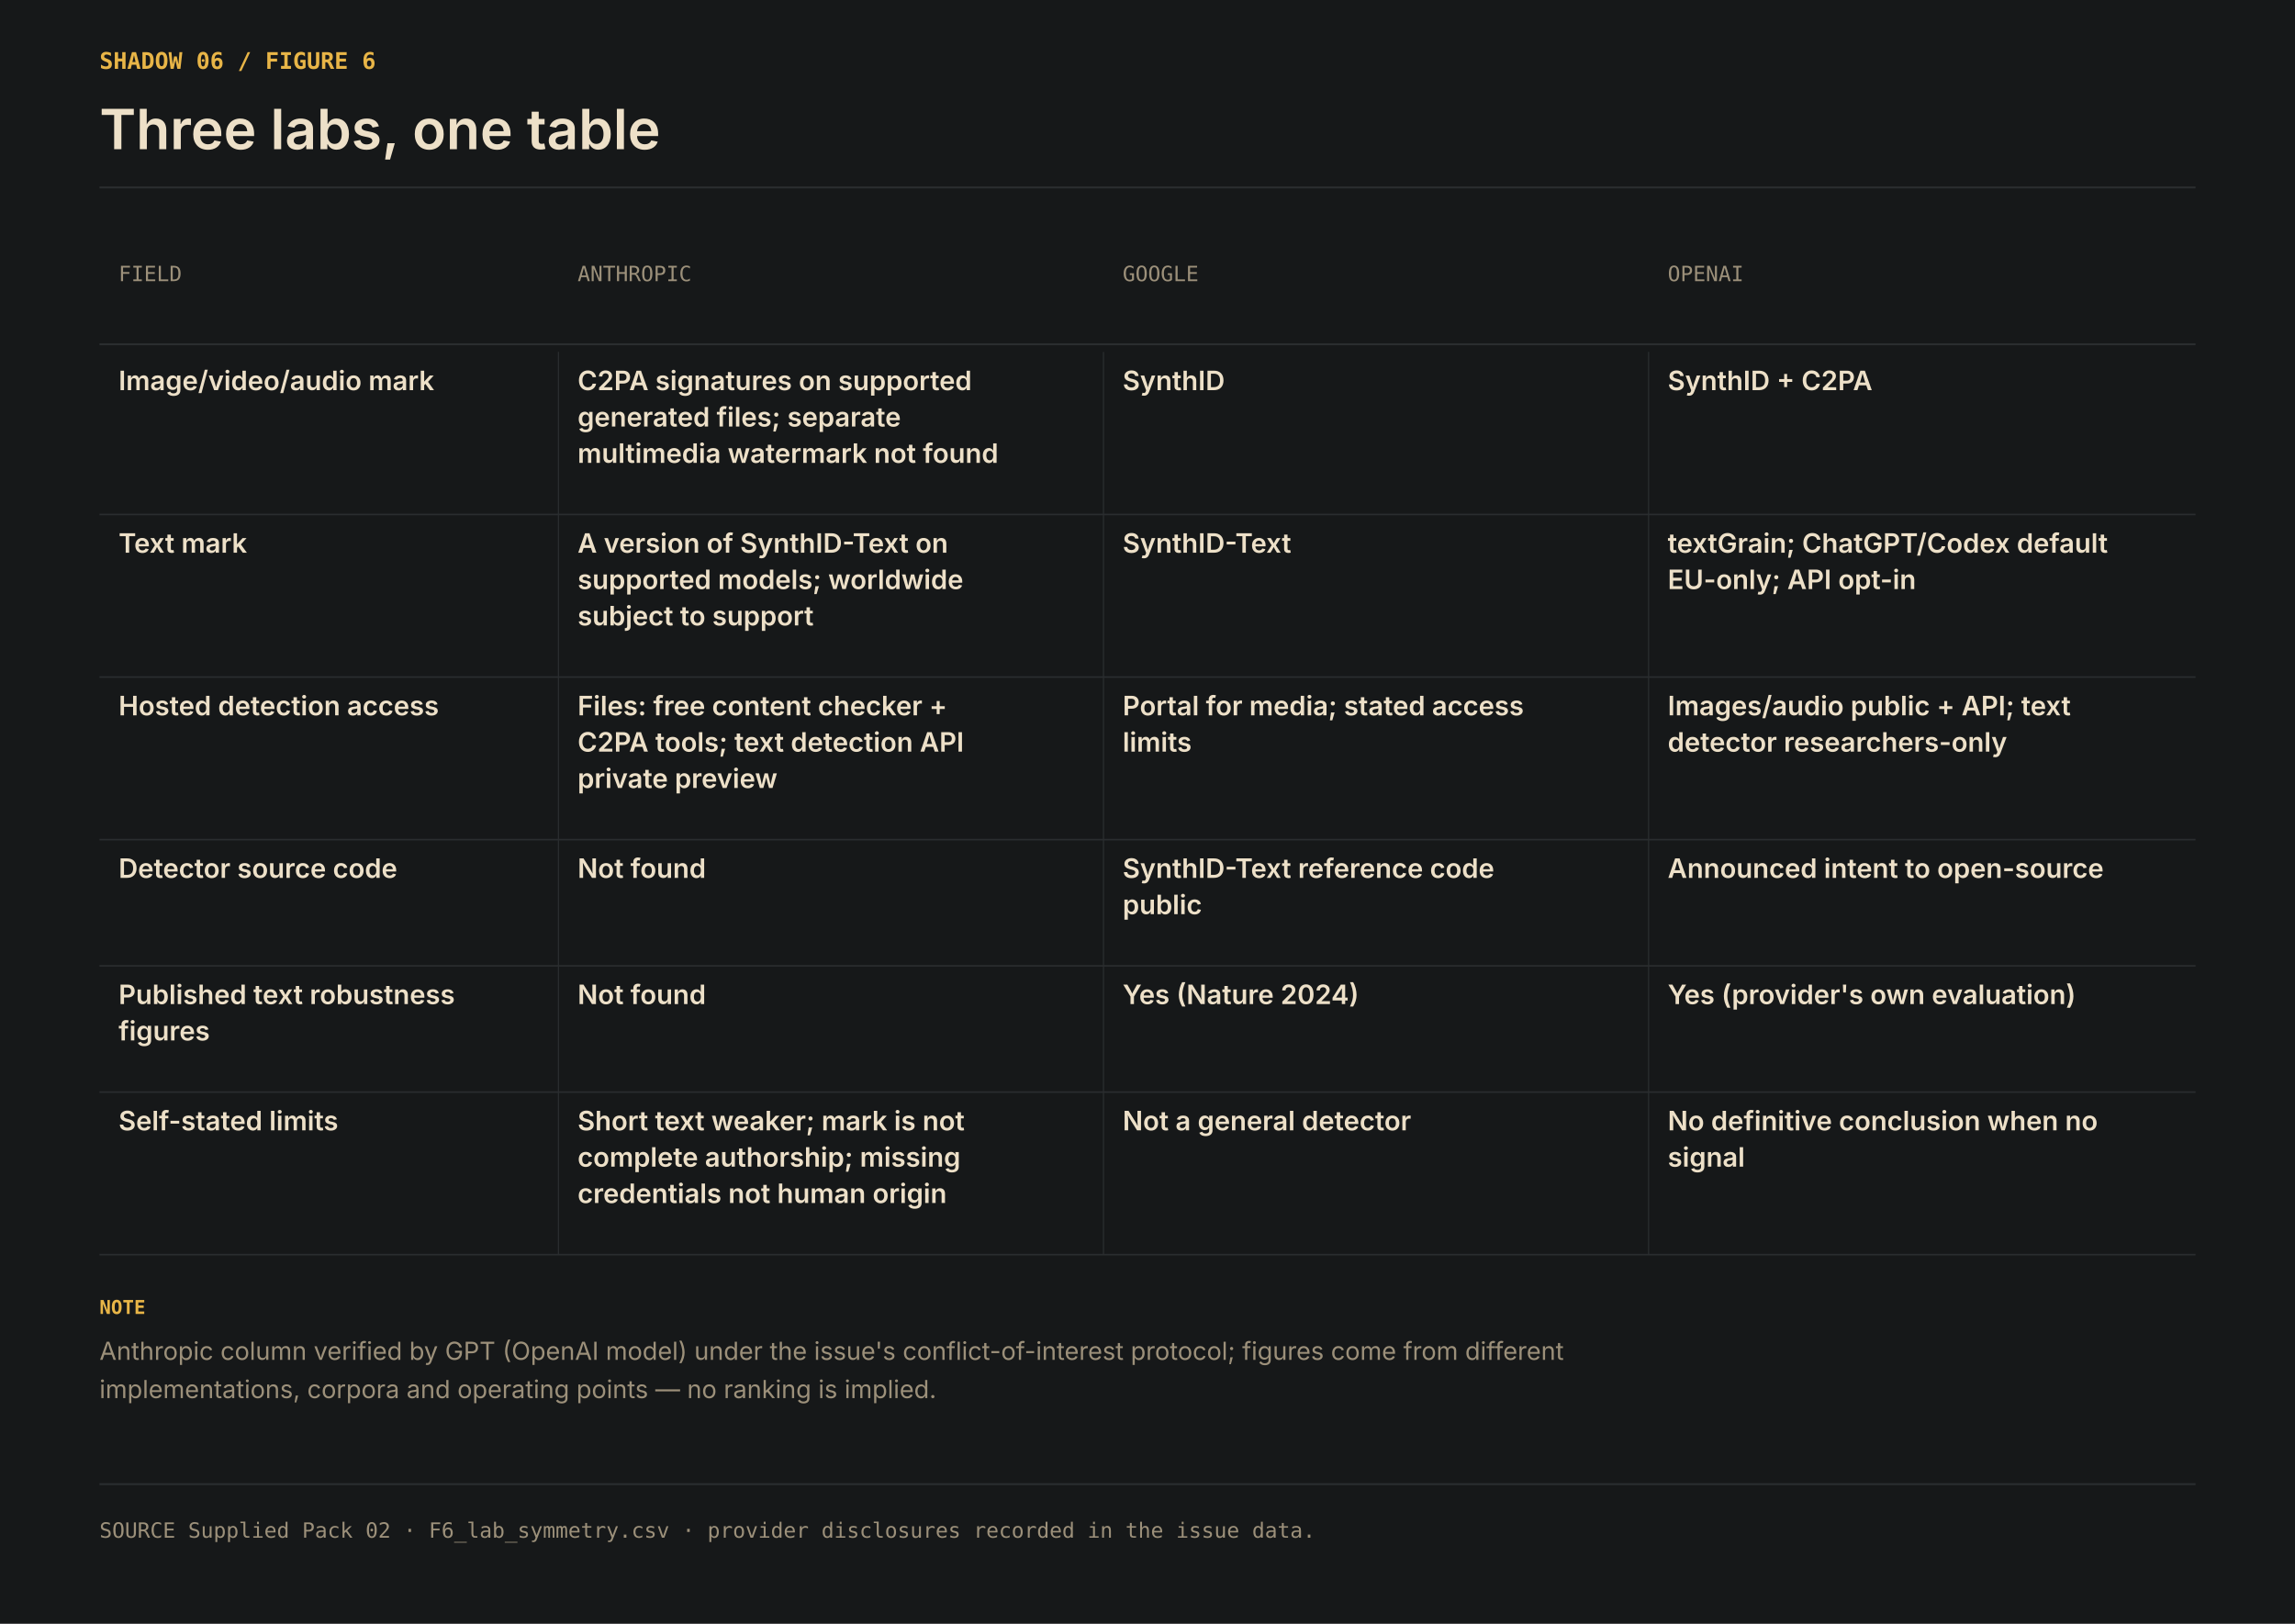
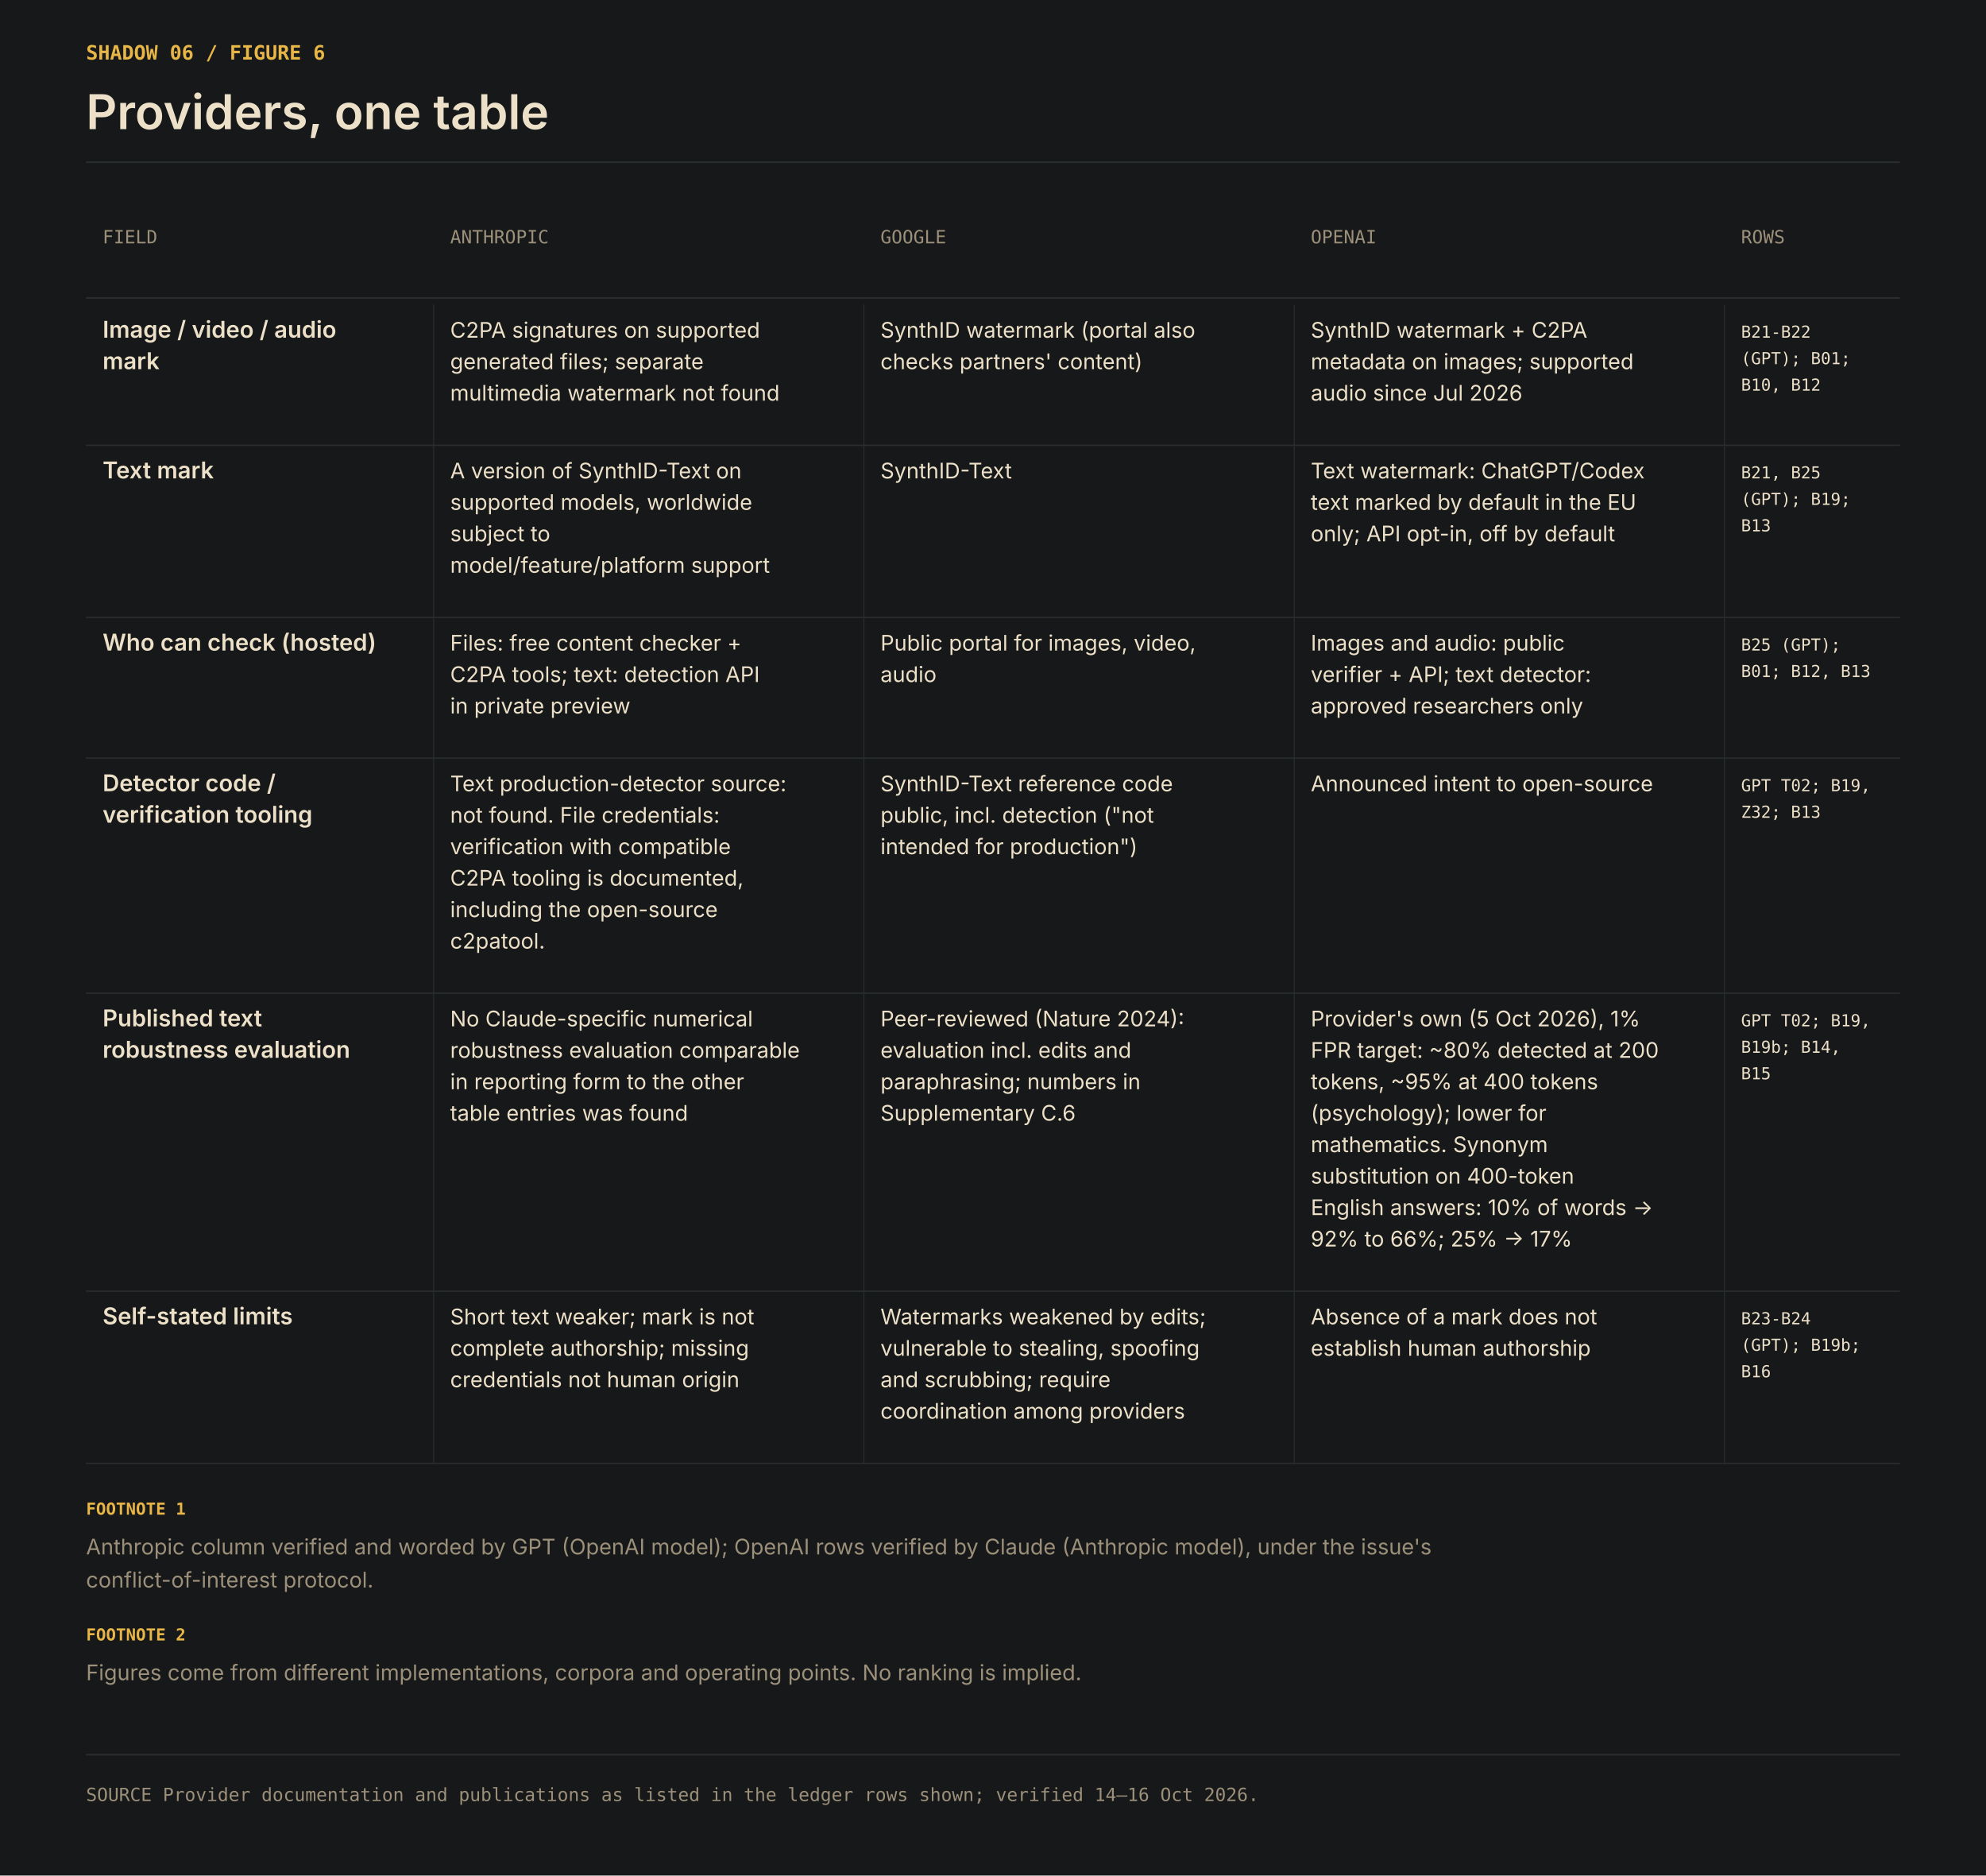
- <svg xmlns="http://www.w3.org/2000/svg" width="1200" height="849" viewBox="0 0 1200 849" role="img" aria-labelledby="title desc">
-   <rect width="1200" height="849" fill="#161819" />
+ <svg xmlns="http://www.w3.org/2000/svg" width="1200" height="1133" viewBox="0 0 1200 1133" role="img" aria-labelledby="title desc">
+   <rect width="1200" height="1133" fill="#161819" />
  <text x="52" y="36" fill="#E8B547" font-family="JetBrains Mono,monospace" font-size="12" font-weight="600" text-anchor="start">SHADOW 06  /  FIGURE 6</text>
-   <text x="52" y="78" fill="#EDE0C8" font-family="Inter,Arial,sans-serif" font-size="29" font-weight="600" text-anchor="start">Three labs, one table</text>
+   <text x="52" y="78" fill="#EDE0C8" font-family="Inter,Arial,sans-serif" font-size="29" font-weight="600" text-anchor="start">Providers, one table</text>
  <line x1="52" y1="98" x2="1148" y2="98" stroke="#2A2D2F" stroke-width="1" />
  <text x="62" y="147" fill="#9C907A" font-family="JetBrains Mono,monospace" font-size="11" font-weight="400" text-anchor="start">FIELD</text>
-   <text x="302" y="147" fill="#9C907A" font-family="JetBrains Mono,monospace" font-size="11" font-weight="400" text-anchor="start">ANTHROPIC</text>
-   <text x="587" y="147" fill="#9C907A" font-family="JetBrains Mono,monospace" font-size="11" font-weight="400" text-anchor="start">GOOGLE</text>
-   <text x="872" y="147" fill="#9C907A" font-family="JetBrains Mono,monospace" font-size="11" font-weight="400" text-anchor="start">OPENAI</text>
+   <text x="272" y="147" fill="#9C907A" font-family="JetBrains Mono,monospace" font-size="11" font-weight="400" text-anchor="start">ANTHROPIC</text>
+   <text x="532" y="147" fill="#9C907A" font-family="JetBrains Mono,monospace" font-size="11" font-weight="400" text-anchor="start">GOOGLE</text>
+   <text x="792" y="147" fill="#9C907A" font-family="JetBrains Mono,monospace" font-size="11" font-weight="400" text-anchor="start">OPENAI</text>
+   <text x="1052" y="147" fill="#9C907A" font-family="JetBrains Mono,monospace" font-size="11" font-weight="400" text-anchor="start">ROWS</text>
  <line x1="52" y1="180" x2="1148" y2="180" stroke="#2A2D2F" stroke-width="1" />
-   <g data-row="0" data-field="field" data-value="Image/video/audio mark">
-     <text x="62" y="204" fill="#EDE0C8" font-family="Inter,Arial,sans-serif" font-size="14" font-weight="600" text-anchor="start">Image/video/audio mark</text>
+   <g data-row="0" data-field="field" data-value="Image / video / audio mark">
+     <text x="62" y="204" fill="#EDE0C8" font-family="Inter,Arial,sans-serif" font-size="14" font-weight="600" text-anchor="start">Image / video / audio</text>
+     <text x="62" y="223" fill="#EDE0C8" font-family="Inter,Arial,sans-serif" font-size="14" font-weight="600" text-anchor="start">mark</text>
  </g>
-   <line x1="292" y1="184" x2="292" y2="269" stroke="#2A2D2F" stroke-width="0.6" />
+   <line x1="262" y1="184" x2="262" y2="269" stroke="#2A2D2F" stroke-width="0.6" />
  <g data-row="0" data-field="anthropic" data-value="C2PA signatures on supported generated files; separate multimedia watermark not found">
-     <text x="302" y="204" fill="#EDE0C8" font-family="Inter,Arial,sans-serif" font-size="14" font-weight="600" text-anchor="start">C2PA signatures on supported</text>
-     <text x="302" y="223" fill="#EDE0C8" font-family="Inter,Arial,sans-serif" font-size="14" font-weight="600" text-anchor="start">generated files; separate</text>
-     <text x="302" y="242" fill="#EDE0C8" font-family="Inter,Arial,sans-serif" font-size="14" font-weight="600" text-anchor="start">multimedia watermark not found</text>
+     <text x="272" y="204" fill="#EDE0C8" font-family="Inter,Arial,sans-serif" font-size="13" font-weight="400" text-anchor="start">C2PA signatures on supported</text>
+     <text x="272" y="223" fill="#EDE0C8" font-family="Inter,Arial,sans-serif" font-size="13" font-weight="400" text-anchor="start">generated files; separate</text>
+     <text x="272" y="242" fill="#EDE0C8" font-family="Inter,Arial,sans-serif" font-size="13" font-weight="400" text-anchor="start">multimedia watermark not found</text>
  </g>
-   <line x1="577" y1="184" x2="577" y2="269" stroke="#2A2D2F" stroke-width="0.6" />
-   <g data-row="0" data-field="google" data-value="SynthID">
-     <text x="587" y="204" fill="#EDE0C8" font-family="Inter,Arial,sans-serif" font-size="14" font-weight="600" text-anchor="start">SynthID</text>
+   <line x1="522" y1="184" x2="522" y2="269" stroke="#2A2D2F" stroke-width="0.6" />
+   <g data-row="0" data-field="google" data-value="SynthID watermark (portal also checks partners' content)">
+     <text x="532" y="204" fill="#EDE0C8" font-family="Inter,Arial,sans-serif" font-size="13" font-weight="400" text-anchor="start">SynthID watermark (portal also</text>
+     <text x="532" y="223" fill="#EDE0C8" font-family="Inter,Arial,sans-serif" font-size="13" font-weight="400" text-anchor="start">checks partners' content)</text>
  </g>
-   <line x1="862" y1="184" x2="862" y2="269" stroke="#2A2D2F" stroke-width="0.6" />
-   <g data-row="0" data-field="openai" data-value="SynthID + C2PA">
-     <text x="872" y="204" fill="#EDE0C8" font-family="Inter,Arial,sans-serif" font-size="14" font-weight="600" text-anchor="start">SynthID + C2PA</text>
+   <line x1="782" y1="184" x2="782" y2="269" stroke="#2A2D2F" stroke-width="0.6" />
+   <g data-row="0" data-field="openai" data-value="SynthID watermark + C2PA metadata on images; supported audio since Jul 2026">
+     <text x="792" y="204" fill="#EDE0C8" font-family="Inter,Arial,sans-serif" font-size="13" font-weight="400" text-anchor="start">SynthID watermark + C2PA</text>
+     <text x="792" y="223" fill="#EDE0C8" font-family="Inter,Arial,sans-serif" font-size="13" font-weight="400" text-anchor="start">metadata on images; supported</text>
+     <text x="792" y="242" fill="#EDE0C8" font-family="Inter,Arial,sans-serif" font-size="13" font-weight="400" text-anchor="start">audio since Jul 2026</text>
+   </g>
+   <line x1="1042" y1="184" x2="1042" y2="269" stroke="#2A2D2F" stroke-width="0.6" />
+   <g data-row="0" data-field="source_rows" data-value="B21-B22 (GPT); B01; B10, B12">
+     <text x="1052" y="204" fill="#EDE0C8" font-family="JetBrains Mono,monospace" font-size="10" font-weight="400" text-anchor="start">B21-B22</text>
+     <text x="1052" y="220" fill="#EDE0C8" font-family="JetBrains Mono,monospace" font-size="10" font-weight="400" text-anchor="start">(GPT); B01;</text>
+     <text x="1052" y="236" fill="#EDE0C8" font-family="JetBrains Mono,monospace" font-size="10" font-weight="400" text-anchor="start">B10, B12</text>
  </g>
  <line x1="52" y1="269" x2="1148" y2="269" stroke="#2A2D2F" stroke-width="0.8" />
  <g data-row="1" data-field="field" data-value="Text mark">
    <text x="62" y="289" fill="#EDE0C8" font-family="Inter,Arial,sans-serif" font-size="14" font-weight="600" text-anchor="start">Text mark</text>
  </g>
-   <line x1="292" y1="269" x2="292" y2="354" stroke="#2A2D2F" stroke-width="0.6" />
-   <g data-row="1" data-field="anthropic" data-value="A version of SynthID-Text on supported models; worldwide subject to support">
-     <text x="302" y="289" fill="#EDE0C8" font-family="Inter,Arial,sans-serif" font-size="14" font-weight="600" text-anchor="start">A version of SynthID-Text on</text>
-     <text x="302" y="308" fill="#EDE0C8" font-family="Inter,Arial,sans-serif" font-size="14" font-weight="600" text-anchor="start">supported models; worldwide</text>
-     <text x="302" y="327" fill="#EDE0C8" font-family="Inter,Arial,sans-serif" font-size="14" font-weight="600" text-anchor="start">subject to support</text>
+   <line x1="262" y1="269" x2="262" y2="373" stroke="#2A2D2F" stroke-width="0.6" />
+   <g data-row="1" data-field="anthropic" data-value="A version of SynthID-Text on supported models, worldwide subject to model/feature/platform support">
+     <text x="272" y="289" fill="#EDE0C8" font-family="Inter,Arial,sans-serif" font-size="13" font-weight="400" text-anchor="start">A version of SynthID-Text on</text>
+     <text x="272" y="308" fill="#EDE0C8" font-family="Inter,Arial,sans-serif" font-size="13" font-weight="400" text-anchor="start">supported models, worldwide</text>
+     <text x="272" y="327" fill="#EDE0C8" font-family="Inter,Arial,sans-serif" font-size="13" font-weight="400" text-anchor="start">subject to</text>
+     <text x="272" y="346" fill="#EDE0C8" font-family="Inter,Arial,sans-serif" font-size="13" font-weight="400" text-anchor="start">model/feature/platform support</text>
  </g>
-   <line x1="577" y1="269" x2="577" y2="354" stroke="#2A2D2F" stroke-width="0.6" />
+   <line x1="522" y1="269" x2="522" y2="373" stroke="#2A2D2F" stroke-width="0.6" />
  <g data-row="1" data-field="google" data-value="SynthID-Text">
-     <text x="587" y="289" fill="#EDE0C8" font-family="Inter,Arial,sans-serif" font-size="14" font-weight="600" text-anchor="start">SynthID-Text</text>
+     <text x="532" y="289" fill="#EDE0C8" font-family="Inter,Arial,sans-serif" font-size="13" font-weight="400" text-anchor="start">SynthID-Text</text>
  </g>
-   <line x1="862" y1="269" x2="862" y2="354" stroke="#2A2D2F" stroke-width="0.6" />
-   <g data-row="1" data-field="openai" data-value="textGrain; ChatGPT/Codex default EU-only; API opt-in">
-     <text x="872" y="289" fill="#EDE0C8" font-family="Inter,Arial,sans-serif" font-size="14" font-weight="600" text-anchor="start">textGrain; ChatGPT/Codex default</text>
-     <text x="872" y="308" fill="#EDE0C8" font-family="Inter,Arial,sans-serif" font-size="14" font-weight="600" text-anchor="start">EU-only; API opt-in</text>
+   <line x1="782" y1="269" x2="782" y2="373" stroke="#2A2D2F" stroke-width="0.6" />
+   <g data-row="1" data-field="openai" data-value="Text watermark: ChatGPT/Codex text marked by default in the EU only; API opt-in, off by default">
+     <text x="792" y="289" fill="#EDE0C8" font-family="Inter,Arial,sans-serif" font-size="13" font-weight="400" text-anchor="start">Text watermark: ChatGPT/Codex</text>
+     <text x="792" y="308" fill="#EDE0C8" font-family="Inter,Arial,sans-serif" font-size="13" font-weight="400" text-anchor="start">text marked by default in the EU</text>
+     <text x="792" y="327" fill="#EDE0C8" font-family="Inter,Arial,sans-serif" font-size="13" font-weight="400" text-anchor="start">only; API opt-in, off by default</text>
  </g>
-   <line x1="52" y1="354" x2="1148" y2="354" stroke="#2A2D2F" stroke-width="0.8" />
-   <g data-row="2" data-field="field" data-value="Hosted detection access">
-     <text x="62" y="374" fill="#EDE0C8" font-family="Inter,Arial,sans-serif" font-size="14" font-weight="600" text-anchor="start">Hosted detection access</text>
+   <line x1="1042" y1="269" x2="1042" y2="373" stroke="#2A2D2F" stroke-width="0.6" />
+   <g data-row="1" data-field="source_rows" data-value="B21, B25 (GPT); B19; B13">
+     <text x="1052" y="289" fill="#EDE0C8" font-family="JetBrains Mono,monospace" font-size="10" font-weight="400" text-anchor="start">B21, B25</text>
+     <text x="1052" y="305" fill="#EDE0C8" font-family="JetBrains Mono,monospace" font-size="10" font-weight="400" text-anchor="start">(GPT); B19;</text>
+     <text x="1052" y="321" fill="#EDE0C8" font-family="JetBrains Mono,monospace" font-size="10" font-weight="400" text-anchor="start">B13</text>
  </g>
-   <line x1="292" y1="354" x2="292" y2="439" stroke="#2A2D2F" stroke-width="0.6" />
-   <g data-row="2" data-field="anthropic" data-value="Files: free content checker + C2PA tools; text detection API private preview">
-     <text x="302" y="374" fill="#EDE0C8" font-family="Inter,Arial,sans-serif" font-size="14" font-weight="600" text-anchor="start">Files: free content checker +</text>
-     <text x="302" y="393" fill="#EDE0C8" font-family="Inter,Arial,sans-serif" font-size="14" font-weight="600" text-anchor="start">C2PA tools; text detection API</text>
-     <text x="302" y="412" fill="#EDE0C8" font-family="Inter,Arial,sans-serif" font-size="14" font-weight="600" text-anchor="start">private preview</text>
+   <line x1="52" y1="373" x2="1148" y2="373" stroke="#2A2D2F" stroke-width="0.8" />
+   <g data-row="2" data-field="field" data-value="Who can check (hosted)">
+     <text x="62" y="393" fill="#EDE0C8" font-family="Inter,Arial,sans-serif" font-size="14" font-weight="600" text-anchor="start">Who can check (hosted)</text>
  </g>
-   <line x1="577" y1="354" x2="577" y2="439" stroke="#2A2D2F" stroke-width="0.6" />
-   <g data-row="2" data-field="google" data-value="Portal for media; stated access limits">
-     <text x="587" y="374" fill="#EDE0C8" font-family="Inter,Arial,sans-serif" font-size="14" font-weight="600" text-anchor="start">Portal for media; stated access</text>
-     <text x="587" y="393" fill="#EDE0C8" font-family="Inter,Arial,sans-serif" font-size="14" font-weight="600" text-anchor="start">limits</text>
+   <line x1="262" y1="373" x2="262" y2="458" stroke="#2A2D2F" stroke-width="0.6" />
+   <g data-row="2" data-field="anthropic" data-value="Files: free content checker + C2PA tools; text: detection API in private preview">
+     <text x="272" y="393" fill="#EDE0C8" font-family="Inter,Arial,sans-serif" font-size="13" font-weight="400" text-anchor="start">Files: free content checker +</text>
+     <text x="272" y="412" fill="#EDE0C8" font-family="Inter,Arial,sans-serif" font-size="13" font-weight="400" text-anchor="start">C2PA tools; text: detection API</text>
+     <text x="272" y="431" fill="#EDE0C8" font-family="Inter,Arial,sans-serif" font-size="13" font-weight="400" text-anchor="start">in private preview</text>
  </g>
-   <line x1="862" y1="354" x2="862" y2="439" stroke="#2A2D2F" stroke-width="0.6" />
-   <g data-row="2" data-field="openai" data-value="Images/audio public + API; text detector researchers-only">
-     <text x="872" y="374" fill="#EDE0C8" font-family="Inter,Arial,sans-serif" font-size="14" font-weight="600" text-anchor="start">Images/audio public + API; text</text>
-     <text x="872" y="393" fill="#EDE0C8" font-family="Inter,Arial,sans-serif" font-size="14" font-weight="600" text-anchor="start">detector researchers-only</text>
+   <line x1="522" y1="373" x2="522" y2="458" stroke="#2A2D2F" stroke-width="0.6" />
+   <g data-row="2" data-field="google" data-value="Public portal for images, video, audio">
+     <text x="532" y="393" fill="#EDE0C8" font-family="Inter,Arial,sans-serif" font-size="13" font-weight="400" text-anchor="start">Public portal for images, video,</text>
+     <text x="532" y="412" fill="#EDE0C8" font-family="Inter,Arial,sans-serif" font-size="13" font-weight="400" text-anchor="start">audio</text>
  </g>
-   <line x1="52" y1="439" x2="1148" y2="439" stroke="#2A2D2F" stroke-width="0.8" />
-   <g data-row="3" data-field="field" data-value="Detector source code">
-     <text x="62" y="459" fill="#EDE0C8" font-family="Inter,Arial,sans-serif" font-size="14" font-weight="600" text-anchor="start">Detector source code</text>
+   <line x1="782" y1="373" x2="782" y2="458" stroke="#2A2D2F" stroke-width="0.6" />
+   <g data-row="2" data-field="openai" data-value="Images and audio: public verifier + API; text detector: approved researchers only">
+     <text x="792" y="393" fill="#EDE0C8" font-family="Inter,Arial,sans-serif" font-size="13" font-weight="400" text-anchor="start">Images and audio: public</text>
+     <text x="792" y="412" fill="#EDE0C8" font-family="Inter,Arial,sans-serif" font-size="13" font-weight="400" text-anchor="start">verifier + API; text detector:</text>
+     <text x="792" y="431" fill="#EDE0C8" font-family="Inter,Arial,sans-serif" font-size="13" font-weight="400" text-anchor="start">approved researchers only</text>
  </g>
-   <line x1="292" y1="439" x2="292" y2="505" stroke="#2A2D2F" stroke-width="0.6" />
-   <g data-row="3" data-field="anthropic" data-value="Not found">
-     <text x="302" y="459" fill="#EDE0C8" font-family="Inter,Arial,sans-serif" font-size="14" font-weight="600" text-anchor="start">Not found</text>
+   <line x1="1042" y1="373" x2="1042" y2="458" stroke="#2A2D2F" stroke-width="0.6" />
+   <g data-row="2" data-field="source_rows" data-value="B25 (GPT); B01; B12, B13">
+     <text x="1052" y="393" fill="#EDE0C8" font-family="JetBrains Mono,monospace" font-size="10" font-weight="400" text-anchor="start">B25 (GPT);</text>
+     <text x="1052" y="409" fill="#EDE0C8" font-family="JetBrains Mono,monospace" font-size="10" font-weight="400" text-anchor="start">B01; B12, B13</text>
  </g>
-   <line x1="577" y1="439" x2="577" y2="505" stroke="#2A2D2F" stroke-width="0.6" />
-   <g data-row="3" data-field="google" data-value="SynthID-Text reference code public">
-     <text x="587" y="459" fill="#EDE0C8" font-family="Inter,Arial,sans-serif" font-size="14" font-weight="600" text-anchor="start">SynthID-Text reference code</text>
-     <text x="587" y="478" fill="#EDE0C8" font-family="Inter,Arial,sans-serif" font-size="14" font-weight="600" text-anchor="start">public</text>
+   <line x1="52" y1="458" x2="1148" y2="458" stroke="#2A2D2F" stroke-width="0.8" />
+   <g data-row="3" data-field="field" data-value="Detector code / verification tooling">
+     <text x="62" y="478" fill="#EDE0C8" font-family="Inter,Arial,sans-serif" font-size="14" font-weight="600" text-anchor="start">Detector code /</text>
+     <text x="62" y="497" fill="#EDE0C8" font-family="Inter,Arial,sans-serif" font-size="14" font-weight="600" text-anchor="start">verification tooling</text>
  </g>
-   <line x1="862" y1="439" x2="862" y2="505" stroke="#2A2D2F" stroke-width="0.6" />
+   <line x1="262" y1="458" x2="262" y2="600" stroke="#2A2D2F" stroke-width="0.6" />
+   <g data-row="3" data-field="anthropic" data-value="Text production-detector source: not found. File credentials: verification with compatible C2PA tooling is documented, including the open-source c2patool.">
+     <text x="272" y="478" fill="#EDE0C8" font-family="Inter,Arial,sans-serif" font-size="13" font-weight="400" text-anchor="start">Text production-detector source:</text>
+     <text x="272" y="497" fill="#EDE0C8" font-family="Inter,Arial,sans-serif" font-size="13" font-weight="400" text-anchor="start">not found. File credentials:</text>
+     <text x="272" y="516" fill="#EDE0C8" font-family="Inter,Arial,sans-serif" font-size="13" font-weight="400" text-anchor="start">verification with compatible</text>
+     <text x="272" y="535" fill="#EDE0C8" font-family="Inter,Arial,sans-serif" font-size="13" font-weight="400" text-anchor="start">C2PA tooling is documented,</text>
+     <text x="272" y="554" fill="#EDE0C8" font-family="Inter,Arial,sans-serif" font-size="13" font-weight="400" text-anchor="start">including the open-source</text>
+     <text x="272" y="573" fill="#EDE0C8" font-family="Inter,Arial,sans-serif" font-size="13" font-weight="400" text-anchor="start">c2patool.</text>
+   </g>
+   <line x1="522" y1="458" x2="522" y2="600" stroke="#2A2D2F" stroke-width="0.6" />
+   <g data-row="3" data-field="google" data-value="SynthID-Text reference code public, incl. detection (&quot;not intended for production&quot;)">
+     <text x="532" y="478" fill="#EDE0C8" font-family="Inter,Arial,sans-serif" font-size="13" font-weight="400" text-anchor="start">SynthID-Text reference code</text>
+     <text x="532" y="497" fill="#EDE0C8" font-family="Inter,Arial,sans-serif" font-size="13" font-weight="400" text-anchor="start">public, incl. detection ("not</text>
+     <text x="532" y="516" fill="#EDE0C8" font-family="Inter,Arial,sans-serif" font-size="13" font-weight="400" text-anchor="start">intended for production")</text>
+   </g>
+   <line x1="782" y1="458" x2="782" y2="600" stroke="#2A2D2F" stroke-width="0.6" />
  <g data-row="3" data-field="openai" data-value="Announced intent to open-source">
-     <text x="872" y="459" fill="#EDE0C8" font-family="Inter,Arial,sans-serif" font-size="14" font-weight="600" text-anchor="start">Announced intent to open-source</text>
+     <text x="792" y="478" fill="#EDE0C8" font-family="Inter,Arial,sans-serif" font-size="13" font-weight="400" text-anchor="start">Announced intent to open-source</text>
  </g>
-   <line x1="52" y1="505" x2="1148" y2="505" stroke="#2A2D2F" stroke-width="0.8" />
-   <g data-row="4" data-field="field" data-value="Published text robustness figures">
-     <text x="62" y="525" fill="#EDE0C8" font-family="Inter,Arial,sans-serif" font-size="14" font-weight="600" text-anchor="start">Published text robustness</text>
-     <text x="62" y="544" fill="#EDE0C8" font-family="Inter,Arial,sans-serif" font-size="14" font-weight="600" text-anchor="start">figures</text>
+   <line x1="1042" y1="458" x2="1042" y2="600" stroke="#2A2D2F" stroke-width="0.6" />
+   <g data-row="3" data-field="source_rows" data-value="GPT T02; B19, Z32; B13">
+     <text x="1052" y="478" fill="#EDE0C8" font-family="JetBrains Mono,monospace" font-size="10" font-weight="400" text-anchor="start">GPT T02; B19,</text>
+     <text x="1052" y="494" fill="#EDE0C8" font-family="JetBrains Mono,monospace" font-size="10" font-weight="400" text-anchor="start">Z32; B13</text>
  </g>
-   <line x1="292" y1="505" x2="292" y2="571" stroke="#2A2D2F" stroke-width="0.6" />
-   <g data-row="4" data-field="anthropic" data-value="Not found">
-     <text x="302" y="525" fill="#EDE0C8" font-family="Inter,Arial,sans-serif" font-size="14" font-weight="600" text-anchor="start">Not found</text>
+   <line x1="52" y1="600" x2="1148" y2="600" stroke="#2A2D2F" stroke-width="0.8" />
+   <g data-row="4" data-field="field" data-value="Published text robustness evaluation">
+     <text x="62" y="620" fill="#EDE0C8" font-family="Inter,Arial,sans-serif" font-size="14" font-weight="600" text-anchor="start">Published text</text>
+     <text x="62" y="639" fill="#EDE0C8" font-family="Inter,Arial,sans-serif" font-size="14" font-weight="600" text-anchor="start">robustness evaluation</text>
  </g>
-   <line x1="577" y1="505" x2="577" y2="571" stroke="#2A2D2F" stroke-width="0.6" />
-   <g data-row="4" data-field="google" data-value="Yes (Nature 2024)">
-     <text x="587" y="525" fill="#EDE0C8" font-family="Inter,Arial,sans-serif" font-size="14" font-weight="600" text-anchor="start">Yes (Nature 2024)</text>
+   <line x1="262" y1="600" x2="262" y2="780" stroke="#2A2D2F" stroke-width="0.6" />
+   <g data-row="4" data-field="anthropic" data-value="No Claude-specific numerical robustness evaluation comparable in reporting form to the other table entries was found">
+     <text x="272" y="620" fill="#EDE0C8" font-family="Inter,Arial,sans-serif" font-size="13" font-weight="400" text-anchor="start">No Claude-specific numerical</text>
+     <text x="272" y="639" fill="#EDE0C8" font-family="Inter,Arial,sans-serif" font-size="13" font-weight="400" text-anchor="start">robustness evaluation comparable</text>
+     <text x="272" y="658" fill="#EDE0C8" font-family="Inter,Arial,sans-serif" font-size="13" font-weight="400" text-anchor="start">in reporting form to the other</text>
+     <text x="272" y="677" fill="#EDE0C8" font-family="Inter,Arial,sans-serif" font-size="13" font-weight="400" text-anchor="start">table entries was found</text>
  </g>
-   <line x1="862" y1="505" x2="862" y2="571" stroke="#2A2D2F" stroke-width="0.6" />
-   <g data-row="4" data-field="openai" data-value="Yes (provider's own evaluation)">
-     <text x="872" y="525" fill="#EDE0C8" font-family="Inter,Arial,sans-serif" font-size="14" font-weight="600" text-anchor="start">Yes (provider's own evaluation)</text>
+   <line x1="522" y1="600" x2="522" y2="780" stroke="#2A2D2F" stroke-width="0.6" />
+   <g data-row="4" data-field="google" data-value="Peer-reviewed (Nature 2024): evaluation incl. edits and paraphrasing; numbers in Supplementary C.6">
+     <text x="532" y="620" fill="#EDE0C8" font-family="Inter,Arial,sans-serif" font-size="13" font-weight="400" text-anchor="start">Peer-reviewed (Nature 2024):</text>
+     <text x="532" y="639" fill="#EDE0C8" font-family="Inter,Arial,sans-serif" font-size="13" font-weight="400" text-anchor="start">evaluation incl. edits and</text>
+     <text x="532" y="658" fill="#EDE0C8" font-family="Inter,Arial,sans-serif" font-size="13" font-weight="400" text-anchor="start">paraphrasing; numbers in</text>
+     <text x="532" y="677" fill="#EDE0C8" font-family="Inter,Arial,sans-serif" font-size="13" font-weight="400" text-anchor="start">Supplementary C.6</text>
  </g>
-   <line x1="52" y1="571" x2="1148" y2="571" stroke="#2A2D2F" stroke-width="0.8" />
+   <line x1="782" y1="600" x2="782" y2="780" stroke="#2A2D2F" stroke-width="0.6" />
+   <g data-row="4" data-field="openai" data-value="Provider's own (5 Oct 2026), 1% FPR target: ~80% detected at 200 tokens, ~95% at 400 tokens (psychology); lower for mathematics. Synonym substitution on 400-token English answers: 10% of words → 92% to 66%; 25% → 17%">
+     <text x="792" y="620" fill="#EDE0C8" font-family="Inter,Arial,sans-serif" font-size="13" font-weight="400" text-anchor="start">Provider's own (5 Oct 2026), 1%</text>
+     <text x="792" y="639" fill="#EDE0C8" font-family="Inter,Arial,sans-serif" font-size="13" font-weight="400" text-anchor="start">FPR target: ~80% detected at 200</text>
+     <text x="792" y="658" fill="#EDE0C8" font-family="Inter,Arial,sans-serif" font-size="13" font-weight="400" text-anchor="start">tokens, ~95% at 400 tokens</text>
+     <text x="792" y="677" fill="#EDE0C8" font-family="Inter,Arial,sans-serif" font-size="13" font-weight="400" text-anchor="start">(psychology); lower for</text>
+     <text x="792" y="696" fill="#EDE0C8" font-family="Inter,Arial,sans-serif" font-size="13" font-weight="400" text-anchor="start">mathematics. Synonym</text>
+     <text x="792" y="715" fill="#EDE0C8" font-family="Inter,Arial,sans-serif" font-size="13" font-weight="400" text-anchor="start">substitution on 400-token</text>
+     <text x="792" y="734" fill="#EDE0C8" font-family="Inter,Arial,sans-serif" font-size="13" font-weight="400" text-anchor="start">English answers: 10% of words →</text>
+     <text x="792" y="753" fill="#EDE0C8" font-family="Inter,Arial,sans-serif" font-size="13" font-weight="400" text-anchor="start">92% to 66%; 25% → 17%</text>
+   </g>
+   <line x1="1042" y1="600" x2="1042" y2="780" stroke="#2A2D2F" stroke-width="0.6" />
+   <g data-row="4" data-field="source_rows" data-value="GPT T02; B19, B19b; B14, B15">
+     <text x="1052" y="620" fill="#EDE0C8" font-family="JetBrains Mono,monospace" font-size="10" font-weight="400" text-anchor="start">GPT T02; B19,</text>
+     <text x="1052" y="636" fill="#EDE0C8" font-family="JetBrains Mono,monospace" font-size="10" font-weight="400" text-anchor="start">B19b; B14,</text>
+     <text x="1052" y="652" fill="#EDE0C8" font-family="JetBrains Mono,monospace" font-size="10" font-weight="400" text-anchor="start">B15</text>
+   </g>
+   <line x1="52" y1="780" x2="1148" y2="780" stroke="#2A2D2F" stroke-width="0.8" />
  <g data-row="5" data-field="field" data-value="Self-stated limits">
-     <text x="62" y="591" fill="#EDE0C8" font-family="Inter,Arial,sans-serif" font-size="14" font-weight="600" text-anchor="start">Self-stated limits</text>
+     <text x="62" y="800" fill="#EDE0C8" font-family="Inter,Arial,sans-serif" font-size="14" font-weight="600" text-anchor="start">Self-stated limits</text>
  </g>
-   <line x1="292" y1="571" x2="292" y2="656" stroke="#2A2D2F" stroke-width="0.6" />
+   <line x1="262" y1="780" x2="262" y2="884" stroke="#2A2D2F" stroke-width="0.6" />
  <g data-row="5" data-field="anthropic" data-value="Short text weaker; mark is not complete authorship; missing credentials not human origin">
-     <text x="302" y="591" fill="#EDE0C8" font-family="Inter,Arial,sans-serif" font-size="14" font-weight="600" text-anchor="start">Short text weaker; mark is not</text>
-     <text x="302" y="610" fill="#EDE0C8" font-family="Inter,Arial,sans-serif" font-size="14" font-weight="600" text-anchor="start">complete authorship; missing</text>
-     <text x="302" y="629" fill="#EDE0C8" font-family="Inter,Arial,sans-serif" font-size="14" font-weight="600" text-anchor="start">credentials not human origin</text>
+     <text x="272" y="800" fill="#EDE0C8" font-family="Inter,Arial,sans-serif" font-size="13" font-weight="400" text-anchor="start">Short text weaker; mark is not</text>
+     <text x="272" y="819" fill="#EDE0C8" font-family="Inter,Arial,sans-serif" font-size="13" font-weight="400" text-anchor="start">complete authorship; missing</text>
+     <text x="272" y="838" fill="#EDE0C8" font-family="Inter,Arial,sans-serif" font-size="13" font-weight="400" text-anchor="start">credentials not human origin</text>
  </g>
-   <line x1="577" y1="571" x2="577" y2="656" stroke="#2A2D2F" stroke-width="0.6" />
-   <g data-row="5" data-field="google" data-value="Not a general detector">
-     <text x="587" y="591" fill="#EDE0C8" font-family="Inter,Arial,sans-serif" font-size="14" font-weight="600" text-anchor="start">Not a general detector</text>
+   <line x1="522" y1="780" x2="522" y2="884" stroke="#2A2D2F" stroke-width="0.6" />
+   <g data-row="5" data-field="google" data-value="Watermarks weakened by edits; vulnerable to stealing, spoofing and scrubbing; require coordination among providers">
+     <text x="532" y="800" fill="#EDE0C8" font-family="Inter,Arial,sans-serif" font-size="13" font-weight="400" text-anchor="start">Watermarks weakened by edits;</text>
+     <text x="532" y="819" fill="#EDE0C8" font-family="Inter,Arial,sans-serif" font-size="13" font-weight="400" text-anchor="start">vulnerable to stealing, spoofing</text>
+     <text x="532" y="838" fill="#EDE0C8" font-family="Inter,Arial,sans-serif" font-size="13" font-weight="400" text-anchor="start">and scrubbing; require</text>
+     <text x="532" y="857" fill="#EDE0C8" font-family="Inter,Arial,sans-serif" font-size="13" font-weight="400" text-anchor="start">coordination among providers</text>
  </g>
-   <line x1="862" y1="571" x2="862" y2="656" stroke="#2A2D2F" stroke-width="0.6" />
-   <g data-row="5" data-field="openai" data-value="No definitive conclusion when no signal">
-     <text x="872" y="591" fill="#EDE0C8" font-family="Inter,Arial,sans-serif" font-size="14" font-weight="600" text-anchor="start">No definitive conclusion when no</text>
-     <text x="872" y="610" fill="#EDE0C8" font-family="Inter,Arial,sans-serif" font-size="14" font-weight="600" text-anchor="start">signal</text>
+   <line x1="782" y1="780" x2="782" y2="884" stroke="#2A2D2F" stroke-width="0.6" />
+   <g data-row="5" data-field="openai" data-value="Absence of a mark does not establish human authorship">
+     <text x="792" y="800" fill="#EDE0C8" font-family="Inter,Arial,sans-serif" font-size="13" font-weight="400" text-anchor="start">Absence of a mark does not</text>
+     <text x="792" y="819" fill="#EDE0C8" font-family="Inter,Arial,sans-serif" font-size="13" font-weight="400" text-anchor="start">establish human authorship</text>
  </g>
-   <line x1="52" y1="656" x2="1148" y2="656" stroke="#2A2D2F" stroke-width="0.8" />
-   <text x="52" y="687" fill="#E8B547" font-family="JetBrains Mono,monospace" font-size="10" font-weight="600" text-anchor="start">NOTE</text>
-   <text x="52" y="711" fill="#9C907A" font-family="Inter,Arial,sans-serif" font-size="13" font-weight="400" text-anchor="start">Anthropic column verified by GPT (OpenAI model) under the issue's conflict-of-interest protocol; figures come from different</text>
-   <text x="52" y="731" fill="#9C907A" font-family="Inter,Arial,sans-serif" font-size="13" font-weight="400" text-anchor="start">implementations, corpora and operating points — no ranking is implied.</text>
-   <line x1="52" y1="776" x2="1148" y2="776" stroke="#2A2D2F" stroke-width="1" />
-   <text x="52" y="804" fill="#9C907A" font-family="JetBrains Mono,monospace" font-size="11" font-weight="400" text-anchor="start">SOURCE  Supplied Pack 02 · F6_lab_symmetry.csv · provider disclosures recorded in the issue data.</text>
+   <line x1="1042" y1="780" x2="1042" y2="884" stroke="#2A2D2F" stroke-width="0.6" />
+   <g data-row="5" data-field="source_rows" data-value="B23-B24 (GPT); B19b; B16">
+     <text x="1052" y="800" fill="#EDE0C8" font-family="JetBrains Mono,monospace" font-size="10" font-weight="400" text-anchor="start">B23-B24</text>
+     <text x="1052" y="816" fill="#EDE0C8" font-family="JetBrains Mono,monospace" font-size="10" font-weight="400" text-anchor="start">(GPT); B19b;</text>
+     <text x="1052" y="832" fill="#EDE0C8" font-family="JetBrains Mono,monospace" font-size="10" font-weight="400" text-anchor="start">B16</text>
+   </g>
+   <line x1="52" y1="884" x2="1148" y2="884" stroke="#2A2D2F" stroke-width="0.8" />
+   <text x="52" y="915" fill="#E8B547" font-family="JetBrains Mono,monospace" font-size="10" font-weight="600" text-anchor="start">FOOTNOTE 1</text>
+   <text x="52" y="939" fill="#9C907A" font-family="Inter,Arial,sans-serif" font-size="13" font-weight="400" text-anchor="start">Anthropic column verified and worded by GPT (OpenAI model); OpenAI rows verified by Claude (Anthropic model), under the issue's</text>
+   <text x="52" y="959" fill="#9C907A" font-family="Inter,Arial,sans-serif" font-size="13" font-weight="400" text-anchor="start">conflict-of-interest protocol.</text>
+   <text x="52" y="991" fill="#E8B547" font-family="JetBrains Mono,monospace" font-size="10" font-weight="600" text-anchor="start">FOOTNOTE 2</text>
+   <text x="52" y="1015" fill="#9C907A" font-family="Inter,Arial,sans-serif" font-size="13" font-weight="400" text-anchor="start">Figures come from different implementations, corpora and operating points. No ranking is implied.</text>
+   <line x1="52" y1="1060" x2="1148" y2="1060" stroke="#2A2D2F" stroke-width="1" />
+   <text x="52" y="1088" fill="#9C907A" font-family="JetBrains Mono,monospace" font-size="11" font-weight="400" text-anchor="start">SOURCE  Provider documentation and publications as listed in the ledger rows shown; verified 14–16 Oct 2026.</text>
</svg>
